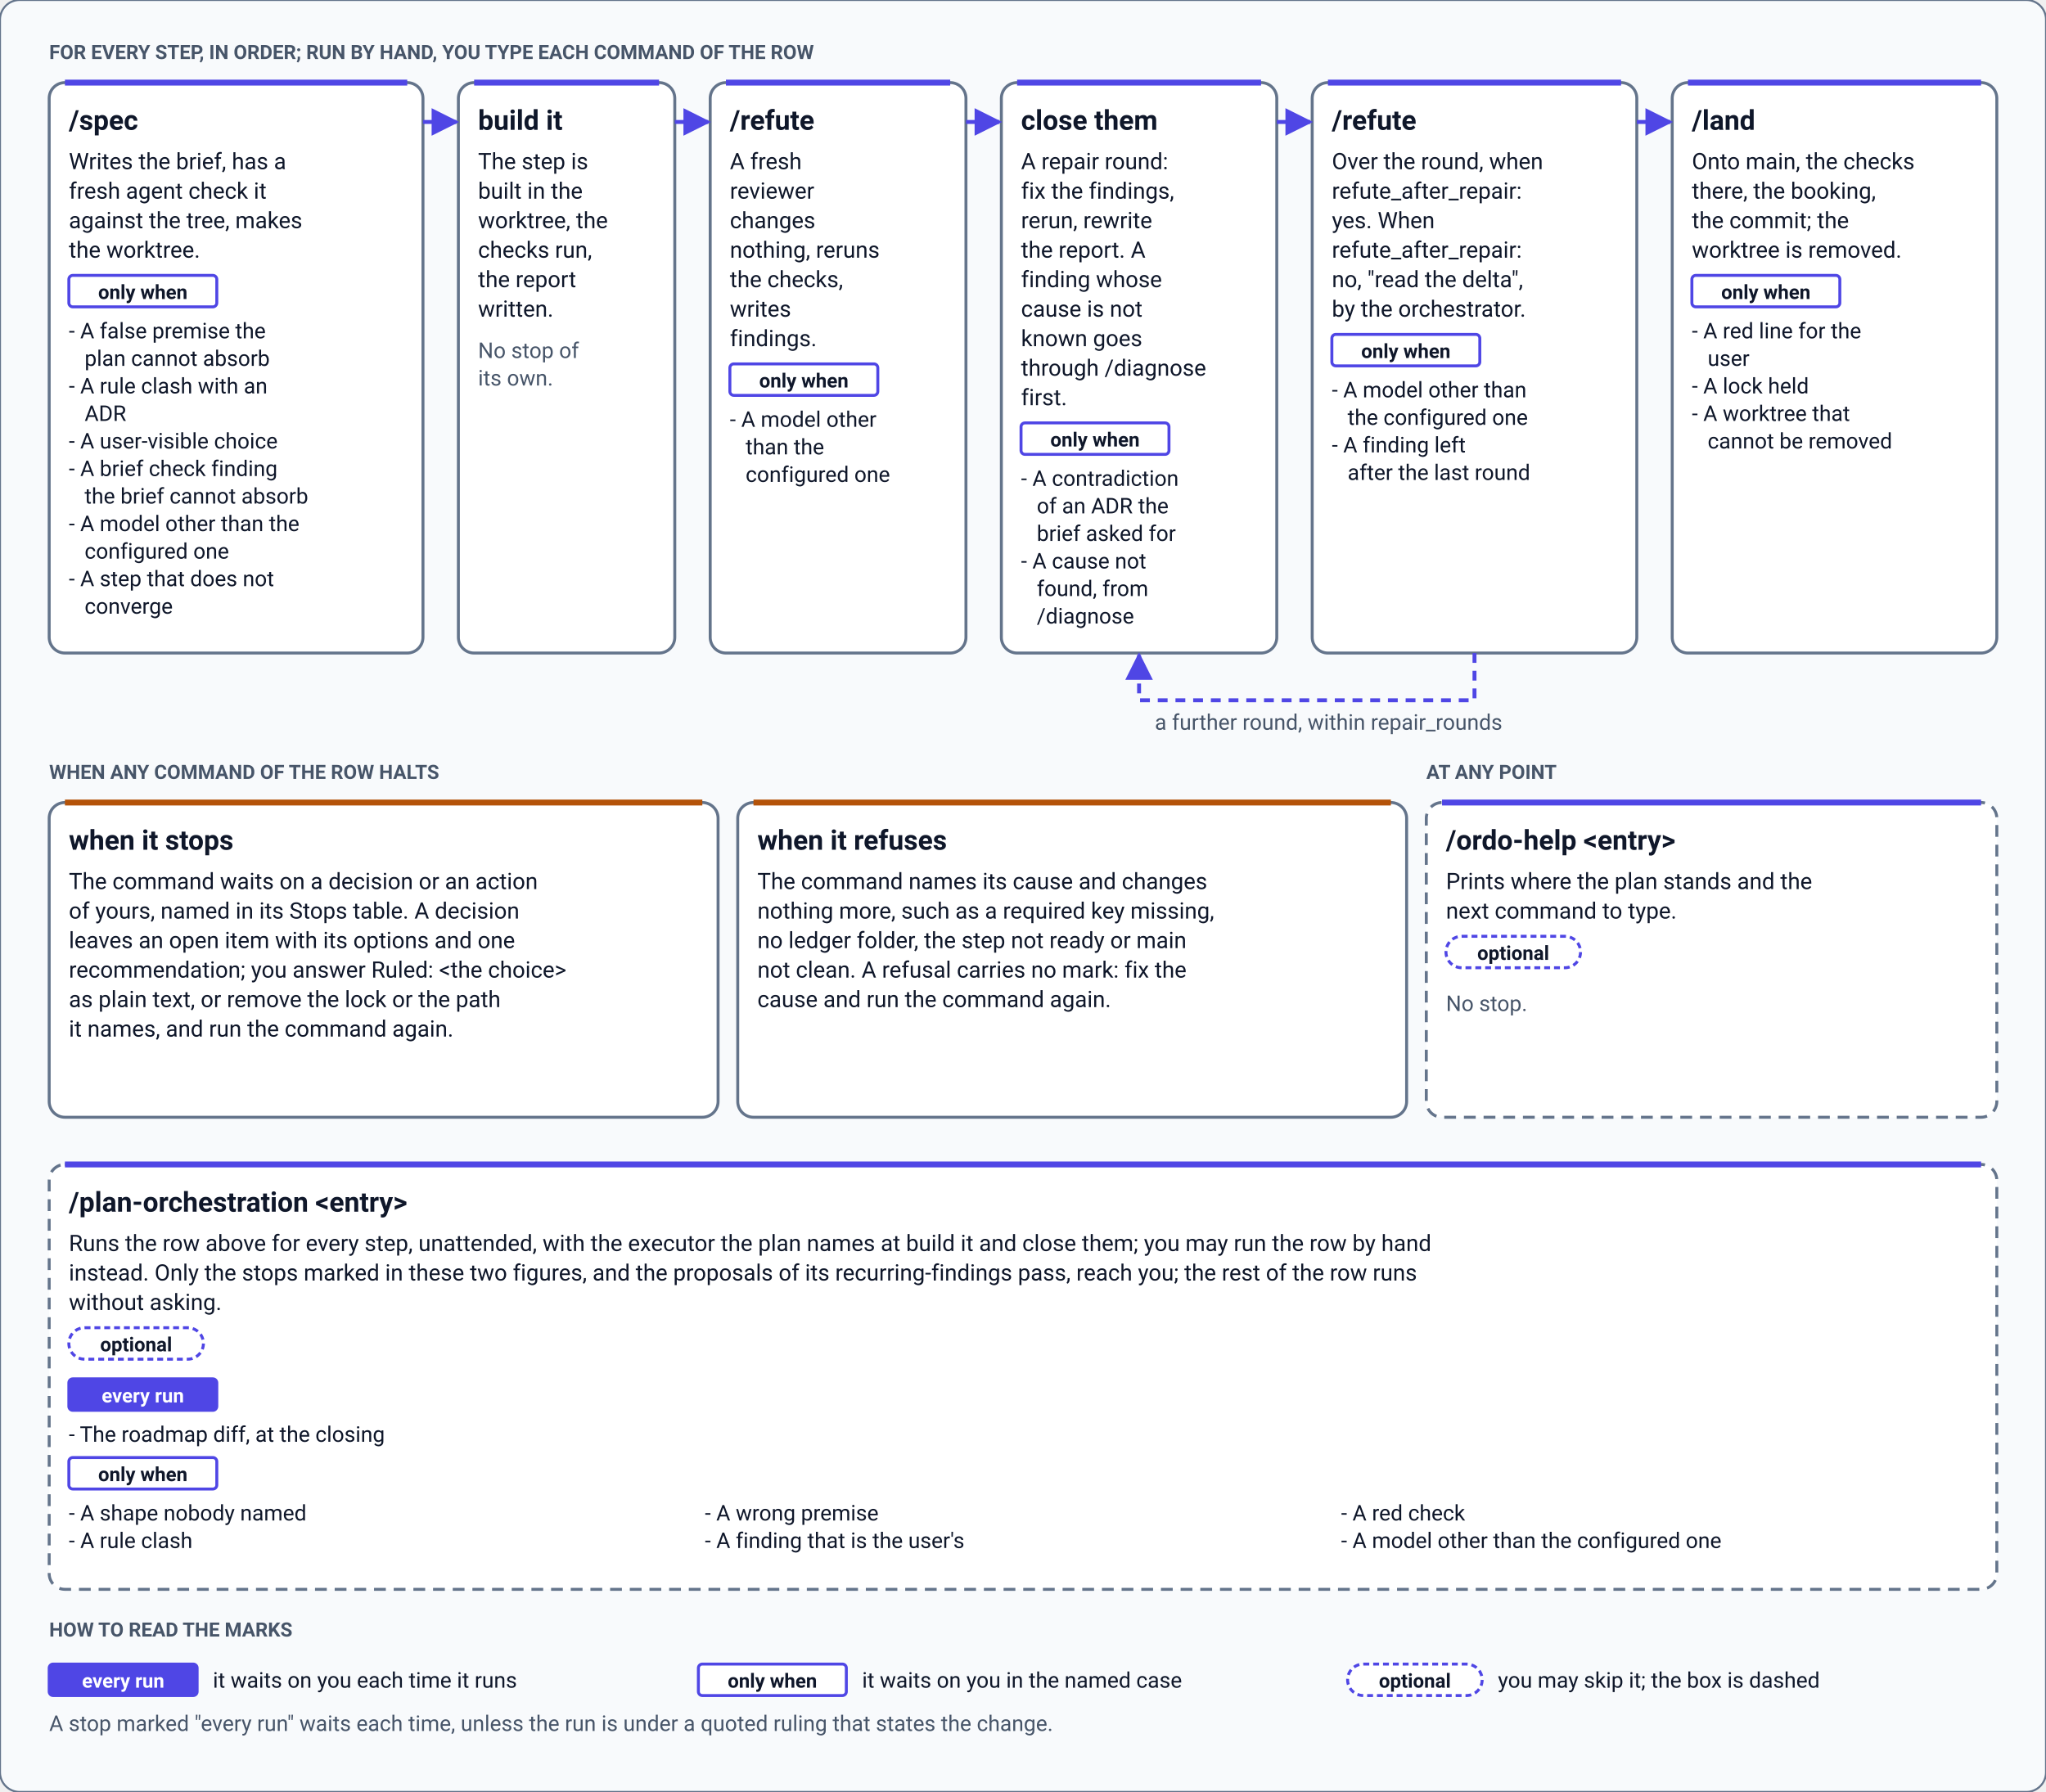
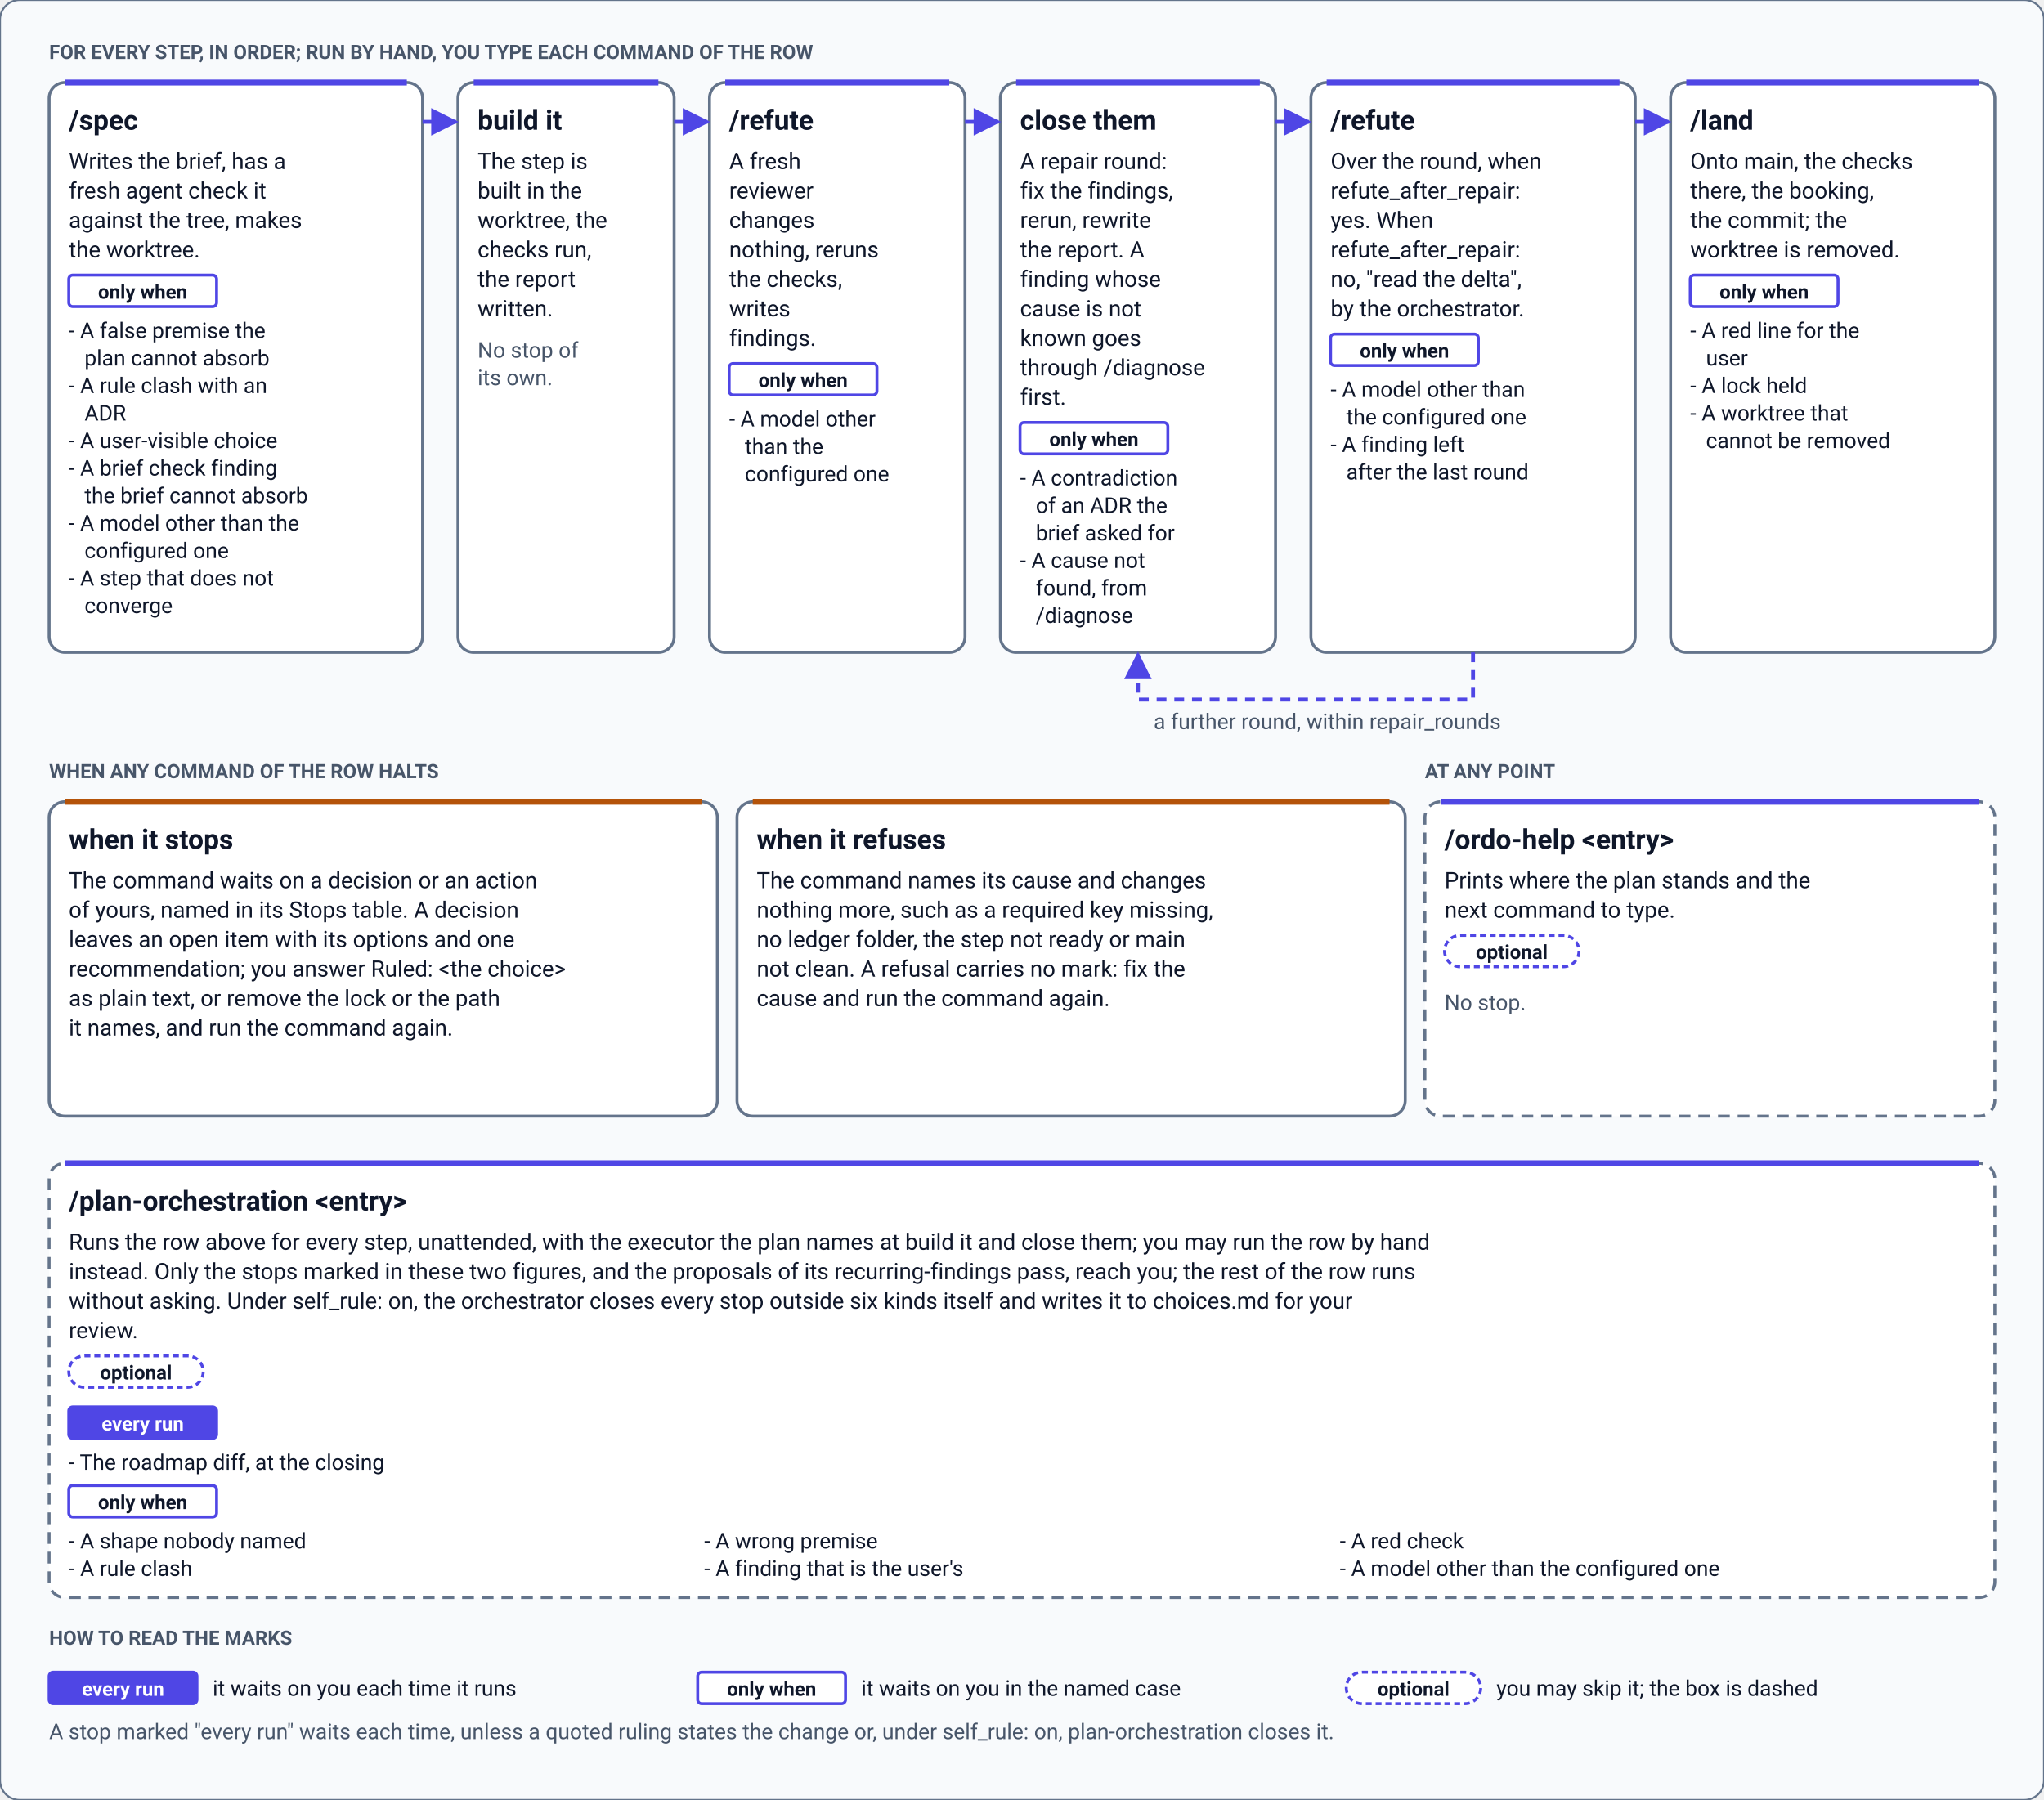
- <svg xmlns="http://www.w3.org/2000/svg" viewBox="0 0 1040 911" width="1040" height="911" role="img" aria-label="The loop of one step as boxes in order: /spec, build it, /refute, close them, which sends a finding whose cause is not known through /diagnose, /refute over the round, and /land, with a return for a further round, a card for when a command stops, a card for when it refuses, the optional /ordo-help card, and the optional /plan-orchestration band. Each box lists the stops where you are asked, marked every run, only when or optional.">
+ <svg xmlns="http://www.w3.org/2000/svg" viewBox="0 0 1040 916" width="1040" height="916" role="img" aria-label="The loop of one step as boxes in order: /spec, build it, /refute, close them, which sends a finding whose cause is not known through /diagnose, /refute over the round, and /land, with a return for a further round, a card for when a command stops, a card for when it refuses, the optional /ordo-help card, and the optional /plan-orchestration band. Each box lists the stops where you are asked, marked every run, only when or optional.">
  <defs>
    <marker id="arrow" viewBox="0 0 10 10" refX="9" refY="5" markerWidth="7" markerHeight="7" orient="auto">
      <path d="M0,0 L10,5 L0,10 z" fill="#4f46e5" />
    </marker>
  </defs>
-   <rect x="0" y="0" width="1040" height="911" rx="10" fill="#f8fafc" stroke="#64748b" />
+   <rect x="0" y="0" width="1040" height="916" rx="10" fill="#f8fafc" stroke="#64748b" />
  <text x="25" y="30" font-family="ui-sans-serif, -apple-system, 'Segoe UI', Roboto, Helvetica, Arial, sans-serif" font-size="10" fill="#475569" font-weight="700" text-anchor="start">FOR EVERY STEP, IN ORDER; RUN BY HAND, YOU TYPE EACH COMMAND OF THE ROW</text>
  <rect x="25" y="42" width="190" height="290" rx="8" fill="#ffffff" stroke="#64748b" stroke-width="1.5" />
  <line x1="33" y1="42" x2="207" y2="42" stroke="#4f46e5" stroke-width="3" />
  <text x="35" y="66" font-family="ui-sans-serif, -apple-system, 'Segoe UI', Roboto, Helvetica, Arial, sans-serif" font-size="14" fill="#0f172a" font-weight="700" text-anchor="start">/spec</text>
  <text x="35" y="86" font-family="ui-sans-serif, -apple-system, 'Segoe UI', Roboto, Helvetica, Arial, sans-serif" font-size="11.5" fill="#0f172a" font-weight="400" text-anchor="start">Writes the brief, has a</text>
  <text x="35" y="101" font-family="ui-sans-serif, -apple-system, 'Segoe UI', Roboto, Helvetica, Arial, sans-serif" font-size="11.5" fill="#0f172a" font-weight="400" text-anchor="start">fresh agent check it</text>
  <text x="35" y="116" font-family="ui-sans-serif, -apple-system, 'Segoe UI', Roboto, Helvetica, Arial, sans-serif" font-size="11.5" fill="#0f172a" font-weight="400" text-anchor="start">against the tree, makes</text>
  <text x="35" y="131" font-family="ui-sans-serif, -apple-system, 'Segoe UI', Roboto, Helvetica, Arial, sans-serif" font-size="11.5" fill="#0f172a" font-weight="400" text-anchor="start">the worktree.</text>
  <rect x="35" y="140" width="75.2" height="16" rx="2" fill="#ffffff" stroke="#4f46e5" stroke-width="1.5" />
  <text x="72.6" y="152" font-family="ui-sans-serif, -apple-system, 'Segoe UI', Roboto, Helvetica, Arial, sans-serif" font-size="10" fill="#0f172a" font-weight="700" text-anchor="middle">only when</text>
  <text x="35" y="172" font-family="ui-sans-serif, -apple-system, 'Segoe UI', Roboto, Helvetica, Arial, sans-serif" font-size="11" fill="#0f172a" font-weight="400" text-anchor="start">- A false premise the</text>
  <text x="43" y="186" font-family="ui-sans-serif, -apple-system, 'Segoe UI', Roboto, Helvetica, Arial, sans-serif" font-size="11" fill="#0f172a" font-weight="400" text-anchor="start">plan cannot absorb</text>
  <text x="35" y="200" font-family="ui-sans-serif, -apple-system, 'Segoe UI', Roboto, Helvetica, Arial, sans-serif" font-size="11" fill="#0f172a" font-weight="400" text-anchor="start">- A rule clash with an</text>
  <text x="43" y="214" font-family="ui-sans-serif, -apple-system, 'Segoe UI', Roboto, Helvetica, Arial, sans-serif" font-size="11" fill="#0f172a" font-weight="400" text-anchor="start">ADR</text>
  <text x="35" y="228" font-family="ui-sans-serif, -apple-system, 'Segoe UI', Roboto, Helvetica, Arial, sans-serif" font-size="11" fill="#0f172a" font-weight="400" text-anchor="start">- A user-visible choice</text>
  <text x="35" y="242" font-family="ui-sans-serif, -apple-system, 'Segoe UI', Roboto, Helvetica, Arial, sans-serif" font-size="11" fill="#0f172a" font-weight="400" text-anchor="start">- A brief check finding</text>
  <text x="43" y="256" font-family="ui-sans-serif, -apple-system, 'Segoe UI', Roboto, Helvetica, Arial, sans-serif" font-size="11" fill="#0f172a" font-weight="400" text-anchor="start">the brief cannot absorb</text>
  <text x="35" y="270" font-family="ui-sans-serif, -apple-system, 'Segoe UI', Roboto, Helvetica, Arial, sans-serif" font-size="11" fill="#0f172a" font-weight="400" text-anchor="start">- A model other than the</text>
  <text x="43" y="284" font-family="ui-sans-serif, -apple-system, 'Segoe UI', Roboto, Helvetica, Arial, sans-serif" font-size="11" fill="#0f172a" font-weight="400" text-anchor="start">configured one</text>
  <text x="35" y="298" font-family="ui-sans-serif, -apple-system, 'Segoe UI', Roboto, Helvetica, Arial, sans-serif" font-size="11" fill="#0f172a" font-weight="400" text-anchor="start">- A step that does not</text>
  <text x="43" y="312" font-family="ui-sans-serif, -apple-system, 'Segoe UI', Roboto, Helvetica, Arial, sans-serif" font-size="11" fill="#0f172a" font-weight="400" text-anchor="start">converge</text>
  <rect x="233" y="42" width="110" height="290" rx="8" fill="#ffffff" stroke="#64748b" stroke-width="1.5" />
  <line x1="241" y1="42" x2="335" y2="42" stroke="#4f46e5" stroke-width="3" />
  <text x="243" y="66" font-family="ui-sans-serif, -apple-system, 'Segoe UI', Roboto, Helvetica, Arial, sans-serif" font-size="14" fill="#0f172a" font-weight="700" text-anchor="start">build it</text>
  <text x="243" y="86" font-family="ui-sans-serif, -apple-system, 'Segoe UI', Roboto, Helvetica, Arial, sans-serif" font-size="11.5" fill="#0f172a" font-weight="400" text-anchor="start">The step is</text>
  <text x="243" y="101" font-family="ui-sans-serif, -apple-system, 'Segoe UI', Roboto, Helvetica, Arial, sans-serif" font-size="11.5" fill="#0f172a" font-weight="400" text-anchor="start">built in the</text>
  <text x="243" y="116" font-family="ui-sans-serif, -apple-system, 'Segoe UI', Roboto, Helvetica, Arial, sans-serif" font-size="11.5" fill="#0f172a" font-weight="400" text-anchor="start">worktree, the</text>
  <text x="243" y="131" font-family="ui-sans-serif, -apple-system, 'Segoe UI', Roboto, Helvetica, Arial, sans-serif" font-size="11.5" fill="#0f172a" font-weight="400" text-anchor="start">checks run,</text>
  <text x="243" y="146" font-family="ui-sans-serif, -apple-system, 'Segoe UI', Roboto, Helvetica, Arial, sans-serif" font-size="11.5" fill="#0f172a" font-weight="400" text-anchor="start">the report</text>
  <text x="243" y="161" font-family="ui-sans-serif, -apple-system, 'Segoe UI', Roboto, Helvetica, Arial, sans-serif" font-size="11.5" fill="#0f172a" font-weight="400" text-anchor="start">written.</text>
  <text x="243" y="182" font-family="ui-sans-serif, -apple-system, 'Segoe UI', Roboto, Helvetica, Arial, sans-serif" font-size="11" fill="#475569" font-weight="400" text-anchor="start">No stop of</text>
  <text x="243" y="196" font-family="ui-sans-serif, -apple-system, 'Segoe UI', Roboto, Helvetica, Arial, sans-serif" font-size="11" fill="#475569" font-weight="400" text-anchor="start">its own.</text>
  <rect x="361" y="42" width="130" height="290" rx="8" fill="#ffffff" stroke="#64748b" stroke-width="1.5" />
  <line x1="369" y1="42" x2="483" y2="42" stroke="#4f46e5" stroke-width="3" />
  <text x="371" y="66" font-family="ui-sans-serif, -apple-system, 'Segoe UI', Roboto, Helvetica, Arial, sans-serif" font-size="14" fill="#0f172a" font-weight="700" text-anchor="start">/refute</text>
  <text x="371" y="86" font-family="ui-sans-serif, -apple-system, 'Segoe UI', Roboto, Helvetica, Arial, sans-serif" font-size="11.5" fill="#0f172a" font-weight="400" text-anchor="start">A fresh</text>
  <text x="371" y="101" font-family="ui-sans-serif, -apple-system, 'Segoe UI', Roboto, Helvetica, Arial, sans-serif" font-size="11.5" fill="#0f172a" font-weight="400" text-anchor="start">reviewer</text>
  <text x="371" y="116" font-family="ui-sans-serif, -apple-system, 'Segoe UI', Roboto, Helvetica, Arial, sans-serif" font-size="11.5" fill="#0f172a" font-weight="400" text-anchor="start">changes</text>
  <text x="371" y="131" font-family="ui-sans-serif, -apple-system, 'Segoe UI', Roboto, Helvetica, Arial, sans-serif" font-size="11.5" fill="#0f172a" font-weight="400" text-anchor="start">nothing, reruns</text>
  <text x="371" y="146" font-family="ui-sans-serif, -apple-system, 'Segoe UI', Roboto, Helvetica, Arial, sans-serif" font-size="11.5" fill="#0f172a" font-weight="400" text-anchor="start">the checks,</text>
  <text x="371" y="161" font-family="ui-sans-serif, -apple-system, 'Segoe UI', Roboto, Helvetica, Arial, sans-serif" font-size="11.5" fill="#0f172a" font-weight="400" text-anchor="start">writes</text>
  <text x="371" y="176" font-family="ui-sans-serif, -apple-system, 'Segoe UI', Roboto, Helvetica, Arial, sans-serif" font-size="11.5" fill="#0f172a" font-weight="400" text-anchor="start">findings.</text>
  <rect x="371" y="185" width="75.2" height="16" rx="2" fill="#ffffff" stroke="#4f46e5" stroke-width="1.5" />
  <text x="408.6" y="197" font-family="ui-sans-serif, -apple-system, 'Segoe UI', Roboto, Helvetica, Arial, sans-serif" font-size="10" fill="#0f172a" font-weight="700" text-anchor="middle">only when</text>
  <text x="371" y="217" font-family="ui-sans-serif, -apple-system, 'Segoe UI', Roboto, Helvetica, Arial, sans-serif" font-size="11" fill="#0f172a" font-weight="400" text-anchor="start">- A model other</text>
  <text x="379" y="231" font-family="ui-sans-serif, -apple-system, 'Segoe UI', Roboto, Helvetica, Arial, sans-serif" font-size="11" fill="#0f172a" font-weight="400" text-anchor="start">than the</text>
  <text x="379" y="245" font-family="ui-sans-serif, -apple-system, 'Segoe UI', Roboto, Helvetica, Arial, sans-serif" font-size="11" fill="#0f172a" font-weight="400" text-anchor="start">configured one</text>
  <rect x="509" y="42" width="140" height="290" rx="8" fill="#ffffff" stroke="#64748b" stroke-width="1.5" />
  <line x1="517" y1="42" x2="641" y2="42" stroke="#4f46e5" stroke-width="3" />
  <text x="519" y="66" font-family="ui-sans-serif, -apple-system, 'Segoe UI', Roboto, Helvetica, Arial, sans-serif" font-size="14" fill="#0f172a" font-weight="700" text-anchor="start">close them</text>
  <text x="519" y="86" font-family="ui-sans-serif, -apple-system, 'Segoe UI', Roboto, Helvetica, Arial, sans-serif" font-size="11.5" fill="#0f172a" font-weight="400" text-anchor="start">A repair round:</text>
  <text x="519" y="101" font-family="ui-sans-serif, -apple-system, 'Segoe UI', Roboto, Helvetica, Arial, sans-serif" font-size="11.5" fill="#0f172a" font-weight="400" text-anchor="start">fix the findings,</text>
  <text x="519" y="116" font-family="ui-sans-serif, -apple-system, 'Segoe UI', Roboto, Helvetica, Arial, sans-serif" font-size="11.5" fill="#0f172a" font-weight="400" text-anchor="start">rerun, rewrite</text>
  <text x="519" y="131" font-family="ui-sans-serif, -apple-system, 'Segoe UI', Roboto, Helvetica, Arial, sans-serif" font-size="11.5" fill="#0f172a" font-weight="400" text-anchor="start">the report. A</text>
  <text x="519" y="146" font-family="ui-sans-serif, -apple-system, 'Segoe UI', Roboto, Helvetica, Arial, sans-serif" font-size="11.5" fill="#0f172a" font-weight="400" text-anchor="start">finding whose</text>
  <text x="519" y="161" font-family="ui-sans-serif, -apple-system, 'Segoe UI', Roboto, Helvetica, Arial, sans-serif" font-size="11.5" fill="#0f172a" font-weight="400" text-anchor="start">cause is not</text>
  <text x="519" y="176" font-family="ui-sans-serif, -apple-system, 'Segoe UI', Roboto, Helvetica, Arial, sans-serif" font-size="11.5" fill="#0f172a" font-weight="400" text-anchor="start">known goes</text>
  <text x="519" y="191" font-family="ui-sans-serif, -apple-system, 'Segoe UI', Roboto, Helvetica, Arial, sans-serif" font-size="11.5" fill="#0f172a" font-weight="400" text-anchor="start">through /diagnose</text>
  <text x="519" y="206" font-family="ui-sans-serif, -apple-system, 'Segoe UI', Roboto, Helvetica, Arial, sans-serif" font-size="11.5" fill="#0f172a" font-weight="400" text-anchor="start">first.</text>
  <rect x="519" y="215" width="75.2" height="16" rx="2" fill="#ffffff" stroke="#4f46e5" stroke-width="1.5" />
  <text x="556.6" y="227" font-family="ui-sans-serif, -apple-system, 'Segoe UI', Roboto, Helvetica, Arial, sans-serif" font-size="10" fill="#0f172a" font-weight="700" text-anchor="middle">only when</text>
  <text x="519" y="247" font-family="ui-sans-serif, -apple-system, 'Segoe UI', Roboto, Helvetica, Arial, sans-serif" font-size="11" fill="#0f172a" font-weight="400" text-anchor="start">- A contradiction</text>
  <text x="527" y="261" font-family="ui-sans-serif, -apple-system, 'Segoe UI', Roboto, Helvetica, Arial, sans-serif" font-size="11" fill="#0f172a" font-weight="400" text-anchor="start">of an ADR the</text>
  <text x="527" y="275" font-family="ui-sans-serif, -apple-system, 'Segoe UI', Roboto, Helvetica, Arial, sans-serif" font-size="11" fill="#0f172a" font-weight="400" text-anchor="start">brief asked for</text>
  <text x="519" y="289" font-family="ui-sans-serif, -apple-system, 'Segoe UI', Roboto, Helvetica, Arial, sans-serif" font-size="11" fill="#0f172a" font-weight="400" text-anchor="start">- A cause not</text>
  <text x="527" y="303" font-family="ui-sans-serif, -apple-system, 'Segoe UI', Roboto, Helvetica, Arial, sans-serif" font-size="11" fill="#0f172a" font-weight="400" text-anchor="start">found, from</text>
  <text x="527" y="317" font-family="ui-sans-serif, -apple-system, 'Segoe UI', Roboto, Helvetica, Arial, sans-serif" font-size="11" fill="#0f172a" font-weight="400" text-anchor="start">/diagnose</text>
  <rect x="667" y="42" width="165" height="290" rx="8" fill="#ffffff" stroke="#64748b" stroke-width="1.5" />
  <line x1="675" y1="42" x2="824" y2="42" stroke="#4f46e5" stroke-width="3" />
  <text x="677" y="66" font-family="ui-sans-serif, -apple-system, 'Segoe UI', Roboto, Helvetica, Arial, sans-serif" font-size="14" fill="#0f172a" font-weight="700" text-anchor="start">/refute</text>
  <text x="677" y="86" font-family="ui-sans-serif, -apple-system, 'Segoe UI', Roboto, Helvetica, Arial, sans-serif" font-size="11.5" fill="#0f172a" font-weight="400" text-anchor="start">Over the round, when</text>
  <text x="677" y="101" font-family="ui-sans-serif, -apple-system, 'Segoe UI', Roboto, Helvetica, Arial, sans-serif" font-size="11.5" fill="#0f172a" font-weight="400" text-anchor="start">refute_after_repair:</text>
  <text x="677" y="116" font-family="ui-sans-serif, -apple-system, 'Segoe UI', Roboto, Helvetica, Arial, sans-serif" font-size="11.5" fill="#0f172a" font-weight="400" text-anchor="start">yes. When</text>
  <text x="677" y="131" font-family="ui-sans-serif, -apple-system, 'Segoe UI', Roboto, Helvetica, Arial, sans-serif" font-size="11.5" fill="#0f172a" font-weight="400" text-anchor="start">refute_after_repair:</text>
  <text x="677" y="146" font-family="ui-sans-serif, -apple-system, 'Segoe UI', Roboto, Helvetica, Arial, sans-serif" font-size="11.5" fill="#0f172a" font-weight="400" text-anchor="start">no, "read the delta",</text>
  <text x="677" y="161" font-family="ui-sans-serif, -apple-system, 'Segoe UI', Roboto, Helvetica, Arial, sans-serif" font-size="11.5" fill="#0f172a" font-weight="400" text-anchor="start">by the orchestrator.</text>
  <rect x="677" y="170" width="75.2" height="16" rx="2" fill="#ffffff" stroke="#4f46e5" stroke-width="1.5" />
  <text x="714.6" y="182" font-family="ui-sans-serif, -apple-system, 'Segoe UI', Roboto, Helvetica, Arial, sans-serif" font-size="10" fill="#0f172a" font-weight="700" text-anchor="middle">only when</text>
  <text x="677" y="202" font-family="ui-sans-serif, -apple-system, 'Segoe UI', Roboto, Helvetica, Arial, sans-serif" font-size="11" fill="#0f172a" font-weight="400" text-anchor="start">- A model other than</text>
  <text x="685" y="216" font-family="ui-sans-serif, -apple-system, 'Segoe UI', Roboto, Helvetica, Arial, sans-serif" font-size="11" fill="#0f172a" font-weight="400" text-anchor="start">the configured one</text>
  <text x="677" y="230" font-family="ui-sans-serif, -apple-system, 'Segoe UI', Roboto, Helvetica, Arial, sans-serif" font-size="11" fill="#0f172a" font-weight="400" text-anchor="start">- A finding left</text>
  <text x="685" y="244" font-family="ui-sans-serif, -apple-system, 'Segoe UI', Roboto, Helvetica, Arial, sans-serif" font-size="11" fill="#0f172a" font-weight="400" text-anchor="start">after the last round</text>
  <rect x="850" y="42" width="165" height="290" rx="8" fill="#ffffff" stroke="#64748b" stroke-width="1.5" />
  <line x1="858" y1="42" x2="1007" y2="42" stroke="#4f46e5" stroke-width="3" />
  <text x="860" y="66" font-family="ui-sans-serif, -apple-system, 'Segoe UI', Roboto, Helvetica, Arial, sans-serif" font-size="14" fill="#0f172a" font-weight="700" text-anchor="start">/land</text>
  <text x="860" y="86" font-family="ui-sans-serif, -apple-system, 'Segoe UI', Roboto, Helvetica, Arial, sans-serif" font-size="11.5" fill="#0f172a" font-weight="400" text-anchor="start">Onto main, the checks</text>
  <text x="860" y="101" font-family="ui-sans-serif, -apple-system, 'Segoe UI', Roboto, Helvetica, Arial, sans-serif" font-size="11.5" fill="#0f172a" font-weight="400" text-anchor="start">there, the booking,</text>
  <text x="860" y="116" font-family="ui-sans-serif, -apple-system, 'Segoe UI', Roboto, Helvetica, Arial, sans-serif" font-size="11.5" fill="#0f172a" font-weight="400" text-anchor="start">the commit; the</text>
  <text x="860" y="131" font-family="ui-sans-serif, -apple-system, 'Segoe UI', Roboto, Helvetica, Arial, sans-serif" font-size="11.5" fill="#0f172a" font-weight="400" text-anchor="start">worktree is removed.</text>
  <rect x="860" y="140" width="75.2" height="16" rx="2" fill="#ffffff" stroke="#4f46e5" stroke-width="1.5" />
  <text x="897.6" y="152" font-family="ui-sans-serif, -apple-system, 'Segoe UI', Roboto, Helvetica, Arial, sans-serif" font-size="10" fill="#0f172a" font-weight="700" text-anchor="middle">only when</text>
  <text x="860" y="172" font-family="ui-sans-serif, -apple-system, 'Segoe UI', Roboto, Helvetica, Arial, sans-serif" font-size="11" fill="#0f172a" font-weight="400" text-anchor="start">- A red line for the</text>
  <text x="868" y="186" font-family="ui-sans-serif, -apple-system, 'Segoe UI', Roboto, Helvetica, Arial, sans-serif" font-size="11" fill="#0f172a" font-weight="400" text-anchor="start">user</text>
  <text x="860" y="200" font-family="ui-sans-serif, -apple-system, 'Segoe UI', Roboto, Helvetica, Arial, sans-serif" font-size="11" fill="#0f172a" font-weight="400" text-anchor="start">- A lock held</text>
  <text x="860" y="214" font-family="ui-sans-serif, -apple-system, 'Segoe UI', Roboto, Helvetica, Arial, sans-serif" font-size="11" fill="#0f172a" font-weight="400" text-anchor="start">- A worktree that</text>
  <text x="868" y="228" font-family="ui-sans-serif, -apple-system, 'Segoe UI', Roboto, Helvetica, Arial, sans-serif" font-size="11" fill="#0f172a" font-weight="400" text-anchor="start">cannot be removed</text>
  <line x1="215" y1="62" x2="232" y2="62" stroke="#4f46e5" stroke-width="2" marker-end="url(#arrow)" />
  <line x1="343" y1="62" x2="360" y2="62" stroke="#4f46e5" stroke-width="2" marker-end="url(#arrow)" />
  <line x1="491" y1="62" x2="508" y2="62" stroke="#4f46e5" stroke-width="2" marker-end="url(#arrow)" />
  <line x1="649" y1="62" x2="666" y2="62" stroke="#4f46e5" stroke-width="2" marker-end="url(#arrow)" />
  <line x1="832" y1="62" x2="849" y2="62" stroke="#4f46e5" stroke-width="2" marker-end="url(#arrow)" />
  <path d="M749.5,332 L749.5,356 L579,356 L579,333" fill="none" stroke="#4f46e5" stroke-width="2" stroke-dasharray="5 4" marker-end="url(#arrow)" stroke-linejoin="round" />
  <text x="587" y="371" font-family="ui-sans-serif, -apple-system, 'Segoe UI', Roboto, Helvetica, Arial, sans-serif" font-size="11" fill="#475569" font-weight="400" text-anchor="start">a further round, within repair_rounds</text>
  <text x="25" y="396" font-family="ui-sans-serif, -apple-system, 'Segoe UI', Roboto, Helvetica, Arial, sans-serif" font-size="10" fill="#475569" font-weight="700" text-anchor="start">WHEN ANY COMMAND OF THE ROW HALTS</text>
  <text x="725" y="396" font-family="ui-sans-serif, -apple-system, 'Segoe UI', Roboto, Helvetica, Arial, sans-serif" font-size="10" fill="#475569" font-weight="700" text-anchor="start">AT ANY POINT</text>
  <rect x="25" y="408" width="340" height="160" rx="8" fill="#ffffff" stroke="#64748b" stroke-width="1.5" />
  <line x1="33" y1="408" x2="357" y2="408" stroke="#b45309" stroke-width="3" />
  <text x="35" y="432" font-family="ui-sans-serif, -apple-system, 'Segoe UI', Roboto, Helvetica, Arial, sans-serif" font-size="14" fill="#0f172a" font-weight="700" text-anchor="start">when it stops</text>
  <text x="35" y="452" font-family="ui-sans-serif, -apple-system, 'Segoe UI', Roboto, Helvetica, Arial, sans-serif" font-size="11.5" fill="#0f172a" font-weight="400" text-anchor="start">The command waits on a decision or an action</text>
  <text x="35" y="467" font-family="ui-sans-serif, -apple-system, 'Segoe UI', Roboto, Helvetica, Arial, sans-serif" font-size="11.5" fill="#0f172a" font-weight="400" text-anchor="start">of yours, named in its Stops table. A decision</text>
  <text x="35" y="482" font-family="ui-sans-serif, -apple-system, 'Segoe UI', Roboto, Helvetica, Arial, sans-serif" font-size="11.5" fill="#0f172a" font-weight="400" text-anchor="start">leaves an open item with its options and one</text>
  <text x="35" y="497" font-family="ui-sans-serif, -apple-system, 'Segoe UI', Roboto, Helvetica, Arial, sans-serif" font-size="11.5" fill="#0f172a" font-weight="400" text-anchor="start">recommendation; you answer Ruled: &lt;the choice&gt;</text>
  <text x="35" y="512" font-family="ui-sans-serif, -apple-system, 'Segoe UI', Roboto, Helvetica, Arial, sans-serif" font-size="11.5" fill="#0f172a" font-weight="400" text-anchor="start">as plain text, or remove the lock or the path</text>
  <text x="35" y="527" font-family="ui-sans-serif, -apple-system, 'Segoe UI', Roboto, Helvetica, Arial, sans-serif" font-size="11.5" fill="#0f172a" font-weight="400" text-anchor="start">it names, and run the command again.</text>
  <rect x="375" y="408" width="340" height="160" rx="8" fill="#ffffff" stroke="#64748b" stroke-width="1.5" />
  <line x1="383" y1="408" x2="707" y2="408" stroke="#b45309" stroke-width="3" />
  <text x="385" y="432" font-family="ui-sans-serif, -apple-system, 'Segoe UI', Roboto, Helvetica, Arial, sans-serif" font-size="14" fill="#0f172a" font-weight="700" text-anchor="start">when it refuses</text>
  <text x="385" y="452" font-family="ui-sans-serif, -apple-system, 'Segoe UI', Roboto, Helvetica, Arial, sans-serif" font-size="11.5" fill="#0f172a" font-weight="400" text-anchor="start">The command names its cause and changes</text>
  <text x="385" y="467" font-family="ui-sans-serif, -apple-system, 'Segoe UI', Roboto, Helvetica, Arial, sans-serif" font-size="11.5" fill="#0f172a" font-weight="400" text-anchor="start">nothing more, such as a required key missing,</text>
  <text x="385" y="482" font-family="ui-sans-serif, -apple-system, 'Segoe UI', Roboto, Helvetica, Arial, sans-serif" font-size="11.5" fill="#0f172a" font-weight="400" text-anchor="start">no ledger folder, the step not ready or main</text>
  <text x="385" y="497" font-family="ui-sans-serif, -apple-system, 'Segoe UI', Roboto, Helvetica, Arial, sans-serif" font-size="11.5" fill="#0f172a" font-weight="400" text-anchor="start">not clean. A refusal carries no mark: fix the</text>
  <text x="385" y="512" font-family="ui-sans-serif, -apple-system, 'Segoe UI', Roboto, Helvetica, Arial, sans-serif" font-size="11.5" fill="#0f172a" font-weight="400" text-anchor="start">cause and run the command again.</text>
  <rect x="725" y="408" width="290" height="160" rx="8" fill="#ffffff" stroke="#64748b" stroke-width="1.5" stroke-dasharray="6 4" />
  <line x1="733" y1="408" x2="1007" y2="408" stroke="#4f46e5" stroke-width="3" />
  <text x="735" y="432" font-family="ui-sans-serif, -apple-system, 'Segoe UI', Roboto, Helvetica, Arial, sans-serif" font-size="14" fill="#0f172a" font-weight="700" text-anchor="start">/ordo-help &lt;entry&gt;</text>
  <text x="735" y="452" font-family="ui-sans-serif, -apple-system, 'Segoe UI', Roboto, Helvetica, Arial, sans-serif" font-size="11.5" fill="#0f172a" font-weight="400" text-anchor="start">Prints where the plan stands and the</text>
  <text x="735" y="467" font-family="ui-sans-serif, -apple-system, 'Segoe UI', Roboto, Helvetica, Arial, sans-serif" font-size="11.5" fill="#0f172a" font-weight="400" text-anchor="start">next command to type.</text>
  <rect x="735" y="476" width="68.4" height="16" rx="8" fill="#ffffff" stroke="#4f46e5" stroke-width="1.5" stroke-dasharray="3 2" />
  <text x="769.2" y="488" font-family="ui-sans-serif, -apple-system, 'Segoe UI', Roboto, Helvetica, Arial, sans-serif" font-size="10" fill="#0f172a" font-weight="700" text-anchor="middle">optional</text>
  <text x="735" y="514" font-family="ui-sans-serif, -apple-system, 'Segoe UI', Roboto, Helvetica, Arial, sans-serif" font-size="11" fill="#475569" font-weight="400" text-anchor="start">No stop.</text>
-   <rect x="25" y="592" width="990" height="216" rx="8" fill="#ffffff" stroke="#64748b" stroke-width="1.5" stroke-dasharray="6 4" />
+   <rect x="25" y="592" width="990" height="221" rx="8" fill="#ffffff" stroke="#64748b" stroke-width="1.5" stroke-dasharray="6 4" />
  <line x1="33" y1="592" x2="1007" y2="592" stroke="#4f46e5" stroke-width="3" />
  <text x="35" y="616" font-family="ui-sans-serif, -apple-system, 'Segoe UI', Roboto, Helvetica, Arial, sans-serif" font-size="14" fill="#0f172a" font-weight="700" text-anchor="start">/plan-orchestration &lt;entry&gt;</text>
  <text x="35" y="636" font-family="ui-sans-serif, -apple-system, 'Segoe UI', Roboto, Helvetica, Arial, sans-serif" font-size="11.5" fill="#0f172a" font-weight="400" text-anchor="start">Runs the row above for every step, unattended, with the executor the plan names at build it and close them; you may run the row by hand</text>
  <text x="35" y="651" font-family="ui-sans-serif, -apple-system, 'Segoe UI', Roboto, Helvetica, Arial, sans-serif" font-size="11.5" fill="#0f172a" font-weight="400" text-anchor="start">instead. Only the stops marked in these two figures, and the proposals of its recurring-findings pass, reach you; the rest of the row runs</text>
-   <text x="35" y="666" font-family="ui-sans-serif, -apple-system, 'Segoe UI', Roboto, Helvetica, Arial, sans-serif" font-size="11.5" fill="#0f172a" font-weight="400" text-anchor="start">without asking.</text>
-   <rect x="35" y="675" width="68.4" height="16" rx="8" fill="#ffffff" stroke="#4f46e5" stroke-width="1.5" stroke-dasharray="3 2" />
-   <text x="69.2" y="687" font-family="ui-sans-serif, -apple-system, 'Segoe UI', Roboto, Helvetica, Arial, sans-serif" font-size="10" fill="#0f172a" font-weight="700" text-anchor="middle">optional</text>
-   <rect x="35" y="701" width="75.2" height="16" rx="2" fill="#4f46e5" stroke="#4f46e5" stroke-width="1.5" />
-   <text x="72.6" y="713" font-family="ui-sans-serif, -apple-system, 'Segoe UI', Roboto, Helvetica, Arial, sans-serif" font-size="10" fill="#ffffff" font-weight="700" text-anchor="middle">every run</text>
-   <text x="35" y="733" font-family="ui-sans-serif, -apple-system, 'Segoe UI', Roboto, Helvetica, Arial, sans-serif" font-size="11" fill="#0f172a" font-weight="400" text-anchor="start">- The roadmap diff, at the closing</text>
-   <rect x="35" y="741" width="75.2" height="16" rx="2" fill="#ffffff" stroke="#4f46e5" stroke-width="1.5" />
-   <text x="72.6" y="753" font-family="ui-sans-serif, -apple-system, 'Segoe UI', Roboto, Helvetica, Arial, sans-serif" font-size="10" fill="#0f172a" font-weight="700" text-anchor="middle">only when</text>
-   <text x="35" y="773" font-family="ui-sans-serif, -apple-system, 'Segoe UI', Roboto, Helvetica, Arial, sans-serif" font-size="11" fill="#0f172a" font-weight="400" text-anchor="start">- A shape nobody named</text>
-   <text x="358.3" y="773" font-family="ui-sans-serif, -apple-system, 'Segoe UI', Roboto, Helvetica, Arial, sans-serif" font-size="11" fill="#0f172a" font-weight="400" text-anchor="start">- A wrong premise</text>
-   <text x="681.7" y="773" font-family="ui-sans-serif, -apple-system, 'Segoe UI', Roboto, Helvetica, Arial, sans-serif" font-size="11" fill="#0f172a" font-weight="400" text-anchor="start">- A red check</text>
-   <text x="35" y="787" font-family="ui-sans-serif, -apple-system, 'Segoe UI', Roboto, Helvetica, Arial, sans-serif" font-size="11" fill="#0f172a" font-weight="400" text-anchor="start">- A rule clash</text>
-   <text x="358.3" y="787" font-family="ui-sans-serif, -apple-system, 'Segoe UI', Roboto, Helvetica, Arial, sans-serif" font-size="11" fill="#0f172a" font-weight="400" text-anchor="start">- A finding that is the user's</text>
-   <text x="681.7" y="787" font-family="ui-sans-serif, -apple-system, 'Segoe UI', Roboto, Helvetica, Arial, sans-serif" font-size="11" fill="#0f172a" font-weight="400" text-anchor="start">- A model other than the configured one</text>
-   <text x="25" y="832" font-family="ui-sans-serif, -apple-system, 'Segoe UI', Roboto, Helvetica, Arial, sans-serif" font-size="10" fill="#475569" font-weight="700" text-anchor="start">HOW TO READ THE MARKS</text>
-   <rect x="25" y="846" width="75.2" height="16" rx="2" fill="#4f46e5" stroke="#4f46e5" stroke-width="1.5" />
-   <text x="62.6" y="858" font-family="ui-sans-serif, -apple-system, 'Segoe UI', Roboto, Helvetica, Arial, sans-serif" font-size="10" fill="#ffffff" font-weight="700" text-anchor="middle">every run</text>
-   <text x="108.2" y="858" font-family="ui-sans-serif, -apple-system, 'Segoe UI', Roboto, Helvetica, Arial, sans-serif" font-size="11" fill="#0f172a" font-weight="400" text-anchor="start">it waits on you each time it runs</text>
-   <rect x="355" y="846" width="75.2" height="16" rx="2" fill="#ffffff" stroke="#4f46e5" stroke-width="1.5" />
-   <text x="392.6" y="858" font-family="ui-sans-serif, -apple-system, 'Segoe UI', Roboto, Helvetica, Arial, sans-serif" font-size="10" fill="#0f172a" font-weight="700" text-anchor="middle">only when</text>
-   <text x="438.2" y="858" font-family="ui-sans-serif, -apple-system, 'Segoe UI', Roboto, Helvetica, Arial, sans-serif" font-size="11" fill="#0f172a" font-weight="400" text-anchor="start">it waits on you in the named case</text>
-   <rect x="685" y="846" width="68.4" height="16" rx="8" fill="#ffffff" stroke="#4f46e5" stroke-width="1.5" stroke-dasharray="3 2" />
-   <text x="719.2" y="858" font-family="ui-sans-serif, -apple-system, 'Segoe UI', Roboto, Helvetica, Arial, sans-serif" font-size="10" fill="#0f172a" font-weight="700" text-anchor="middle">optional</text>
-   <text x="761.4" y="858" font-family="ui-sans-serif, -apple-system, 'Segoe UI', Roboto, Helvetica, Arial, sans-serif" font-size="11" fill="#0f172a" font-weight="400" text-anchor="start">you may skip it; the box is dashed</text>
-   <text x="25" y="880" font-family="ui-sans-serif, -apple-system, 'Segoe UI', Roboto, Helvetica, Arial, sans-serif" font-size="11" fill="#475569" font-weight="400" text-anchor="start">A stop marked "every run" waits each time, unless the run is under a quoted ruling that states the change.</text>
+   <text x="35" y="666" font-family="ui-sans-serif, -apple-system, 'Segoe UI', Roboto, Helvetica, Arial, sans-serif" font-size="11.5" fill="#0f172a" font-weight="400" text-anchor="start">without asking. Under self_rule: on, the orchestrator closes every stop outside six kinds itself and writes it to choices.md for your</text>
+   <text x="35" y="681" font-family="ui-sans-serif, -apple-system, 'Segoe UI', Roboto, Helvetica, Arial, sans-serif" font-size="11.5" fill="#0f172a" font-weight="400" text-anchor="start">review.</text>
+   <rect x="35" y="690" width="68.4" height="16" rx="8" fill="#ffffff" stroke="#4f46e5" stroke-width="1.5" stroke-dasharray="3 2" />
+   <text x="69.2" y="702" font-family="ui-sans-serif, -apple-system, 'Segoe UI', Roboto, Helvetica, Arial, sans-serif" font-size="10" fill="#0f172a" font-weight="700" text-anchor="middle">optional</text>
+   <rect x="35" y="716" width="75.2" height="16" rx="2" fill="#4f46e5" stroke="#4f46e5" stroke-width="1.5" />
+   <text x="72.6" y="728" font-family="ui-sans-serif, -apple-system, 'Segoe UI', Roboto, Helvetica, Arial, sans-serif" font-size="10" fill="#ffffff" font-weight="700" text-anchor="middle">every run</text>
+   <text x="35" y="748" font-family="ui-sans-serif, -apple-system, 'Segoe UI', Roboto, Helvetica, Arial, sans-serif" font-size="11" fill="#0f172a" font-weight="400" text-anchor="start">- The roadmap diff, at the closing</text>
+   <rect x="35" y="756" width="75.2" height="16" rx="2" fill="#ffffff" stroke="#4f46e5" stroke-width="1.5" />
+   <text x="72.6" y="768" font-family="ui-sans-serif, -apple-system, 'Segoe UI', Roboto, Helvetica, Arial, sans-serif" font-size="10" fill="#0f172a" font-weight="700" text-anchor="middle">only when</text>
+   <text x="35" y="788" font-family="ui-sans-serif, -apple-system, 'Segoe UI', Roboto, Helvetica, Arial, sans-serif" font-size="11" fill="#0f172a" font-weight="400" text-anchor="start">- A shape nobody named</text>
+   <text x="358.3" y="788" font-family="ui-sans-serif, -apple-system, 'Segoe UI', Roboto, Helvetica, Arial, sans-serif" font-size="11" fill="#0f172a" font-weight="400" text-anchor="start">- A wrong premise</text>
+   <text x="681.7" y="788" font-family="ui-sans-serif, -apple-system, 'Segoe UI', Roboto, Helvetica, Arial, sans-serif" font-size="11" fill="#0f172a" font-weight="400" text-anchor="start">- A red check</text>
+   <text x="35" y="802" font-family="ui-sans-serif, -apple-system, 'Segoe UI', Roboto, Helvetica, Arial, sans-serif" font-size="11" fill="#0f172a" font-weight="400" text-anchor="start">- A rule clash</text>
+   <text x="358.3" y="802" font-family="ui-sans-serif, -apple-system, 'Segoe UI', Roboto, Helvetica, Arial, sans-serif" font-size="11" fill="#0f172a" font-weight="400" text-anchor="start">- A finding that is the user's</text>
+   <text x="681.7" y="802" font-family="ui-sans-serif, -apple-system, 'Segoe UI', Roboto, Helvetica, Arial, sans-serif" font-size="11" fill="#0f172a" font-weight="400" text-anchor="start">- A model other than the configured one</text>
+   <text x="25" y="837" font-family="ui-sans-serif, -apple-system, 'Segoe UI', Roboto, Helvetica, Arial, sans-serif" font-size="10" fill="#475569" font-weight="700" text-anchor="start">HOW TO READ THE MARKS</text>
+   <rect x="25" y="851" width="75.2" height="16" rx="2" fill="#4f46e5" stroke="#4f46e5" stroke-width="1.5" />
+   <text x="62.6" y="863" font-family="ui-sans-serif, -apple-system, 'Segoe UI', Roboto, Helvetica, Arial, sans-serif" font-size="10" fill="#ffffff" font-weight="700" text-anchor="middle">every run</text>
+   <text x="108.2" y="863" font-family="ui-sans-serif, -apple-system, 'Segoe UI', Roboto, Helvetica, Arial, sans-serif" font-size="11" fill="#0f172a" font-weight="400" text-anchor="start">it waits on you each time it runs</text>
+   <rect x="355" y="851" width="75.2" height="16" rx="2" fill="#ffffff" stroke="#4f46e5" stroke-width="1.5" />
+   <text x="392.6" y="863" font-family="ui-sans-serif, -apple-system, 'Segoe UI', Roboto, Helvetica, Arial, sans-serif" font-size="10" fill="#0f172a" font-weight="700" text-anchor="middle">only when</text>
+   <text x="438.2" y="863" font-family="ui-sans-serif, -apple-system, 'Segoe UI', Roboto, Helvetica, Arial, sans-serif" font-size="11" fill="#0f172a" font-weight="400" text-anchor="start">it waits on you in the named case</text>
+   <rect x="685" y="851" width="68.4" height="16" rx="8" fill="#ffffff" stroke="#4f46e5" stroke-width="1.5" stroke-dasharray="3 2" />
+   <text x="719.2" y="863" font-family="ui-sans-serif, -apple-system, 'Segoe UI', Roboto, Helvetica, Arial, sans-serif" font-size="10" fill="#0f172a" font-weight="700" text-anchor="middle">optional</text>
+   <text x="761.4" y="863" font-family="ui-sans-serif, -apple-system, 'Segoe UI', Roboto, Helvetica, Arial, sans-serif" font-size="11" fill="#0f172a" font-weight="400" text-anchor="start">you may skip it; the box is dashed</text>
+   <text x="25" y="885" font-family="ui-sans-serif, -apple-system, 'Segoe UI', Roboto, Helvetica, Arial, sans-serif" font-size="11" fill="#475569" font-weight="400" text-anchor="start">A stop marked "every run" waits each time, unless a quoted ruling states the change or, under self_rule: on, plan-orchestration closes it.</text>
</svg>
